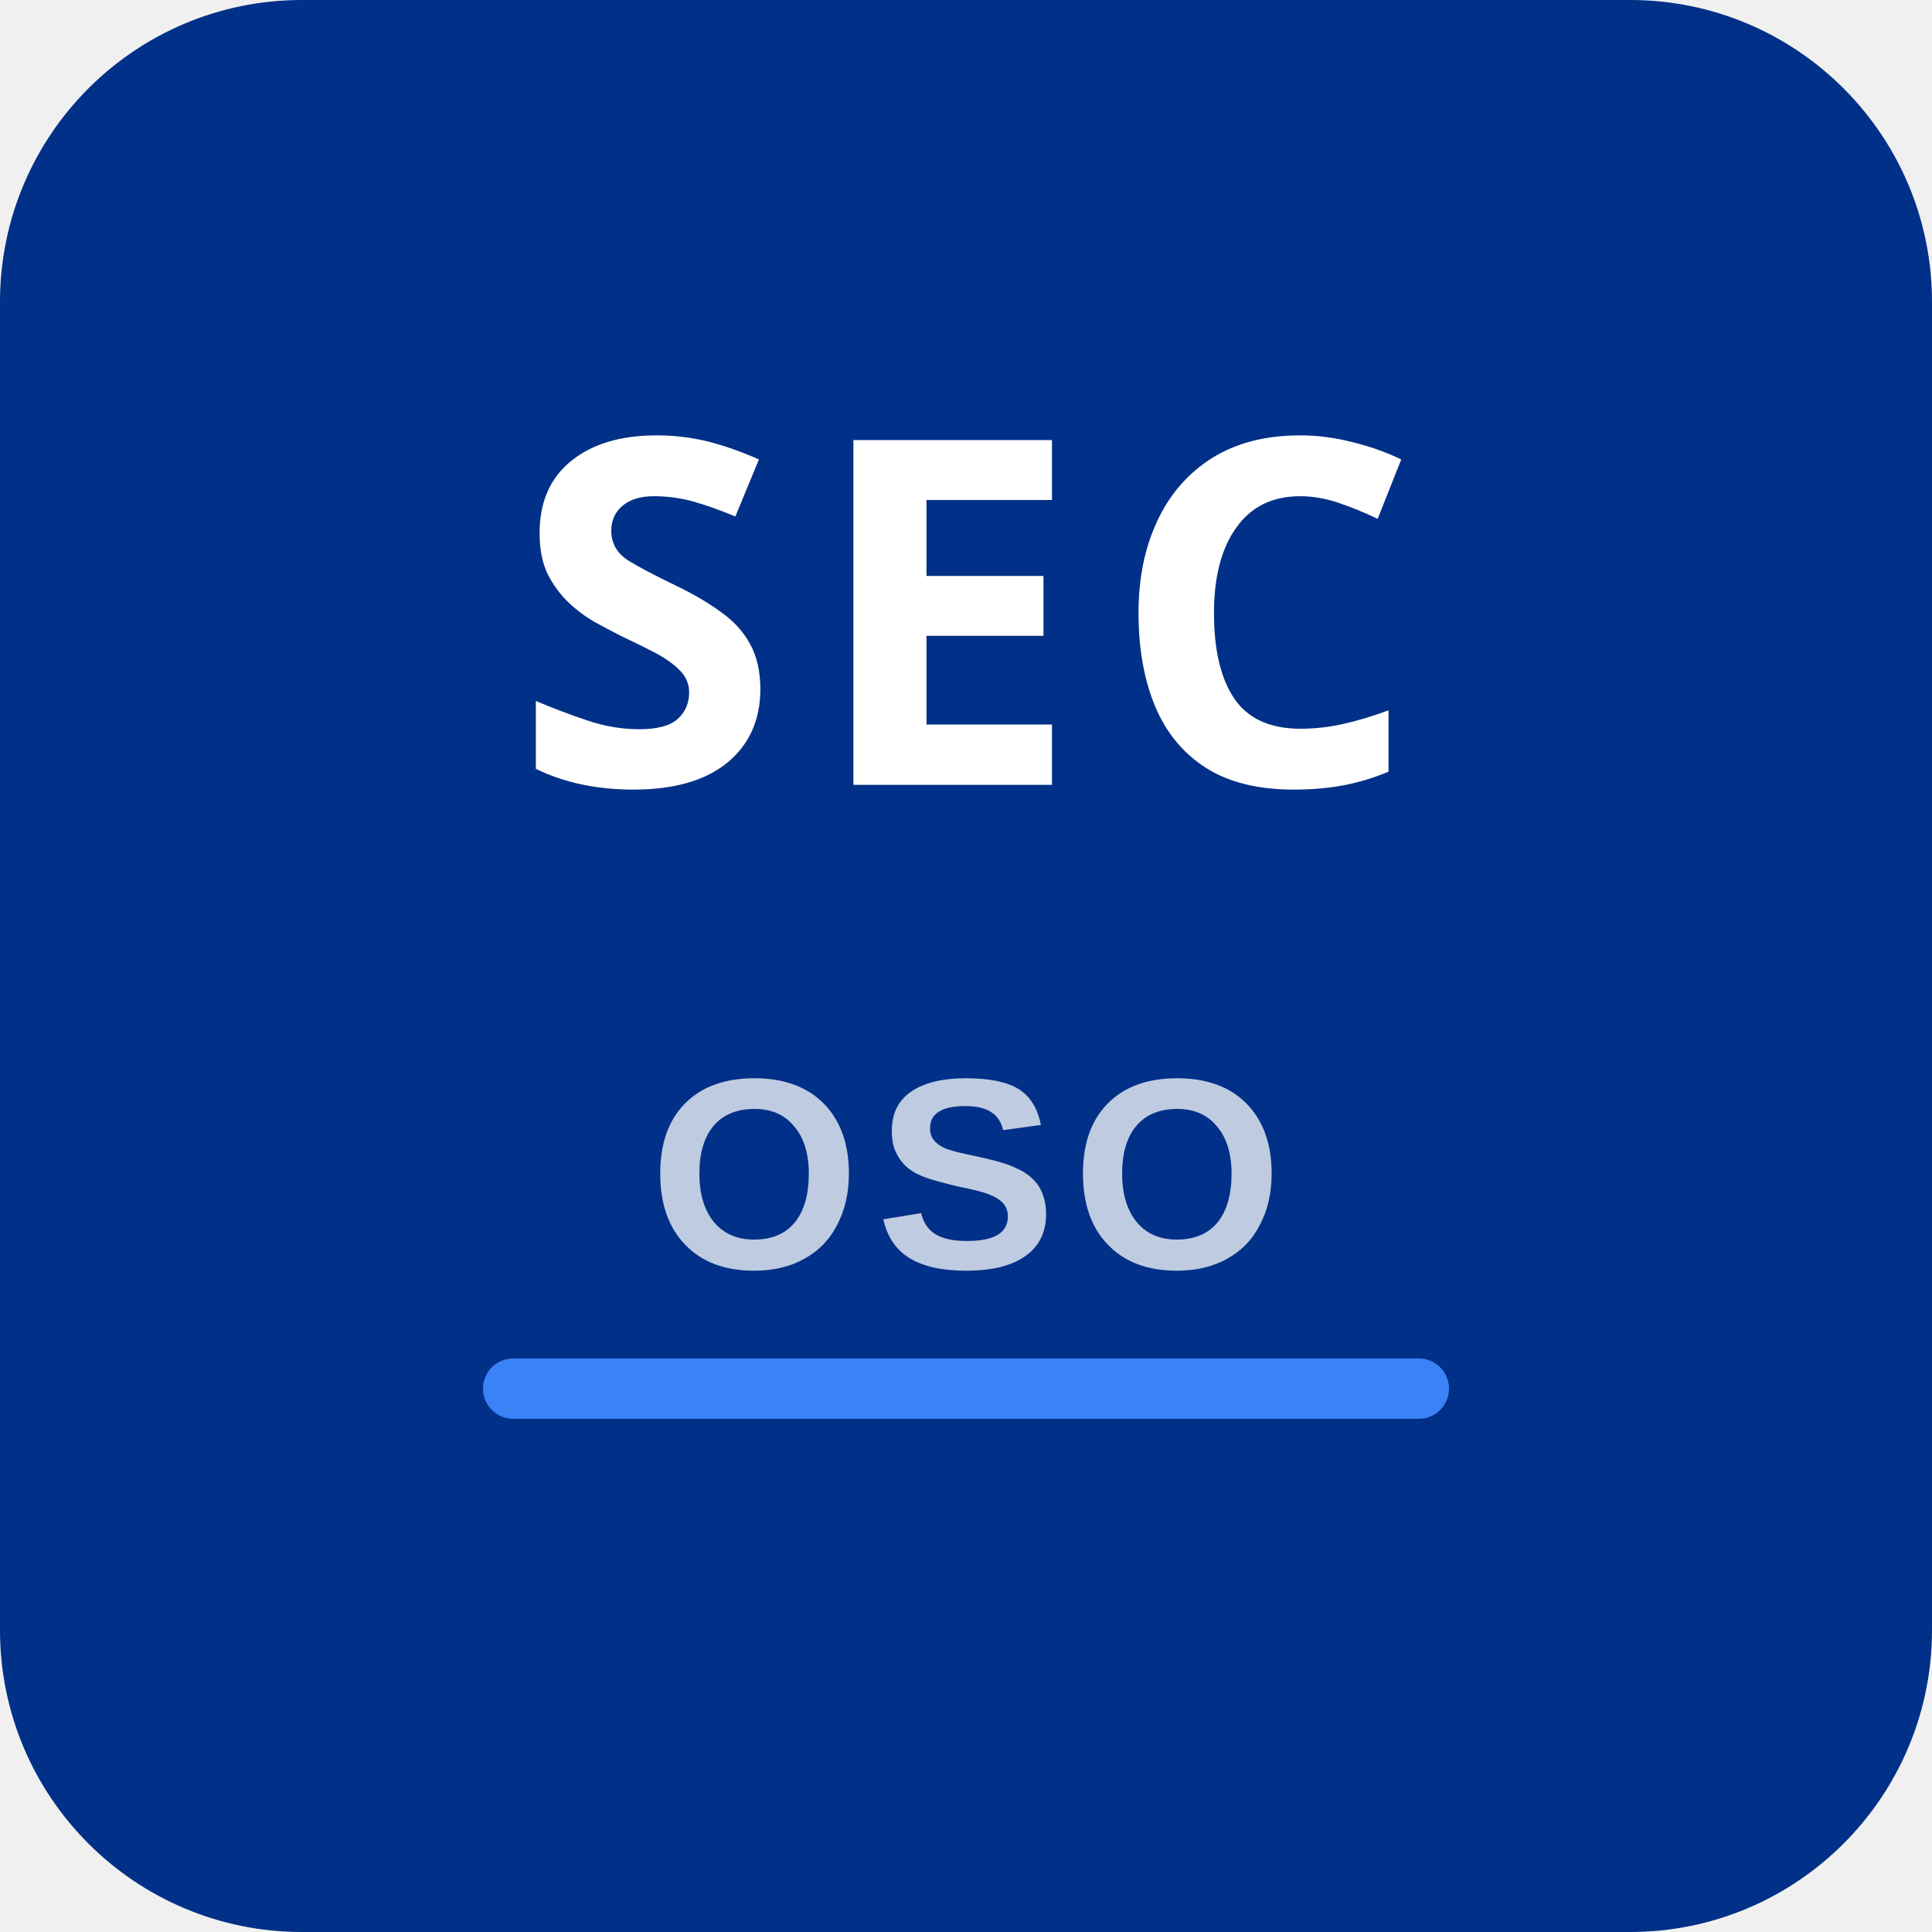
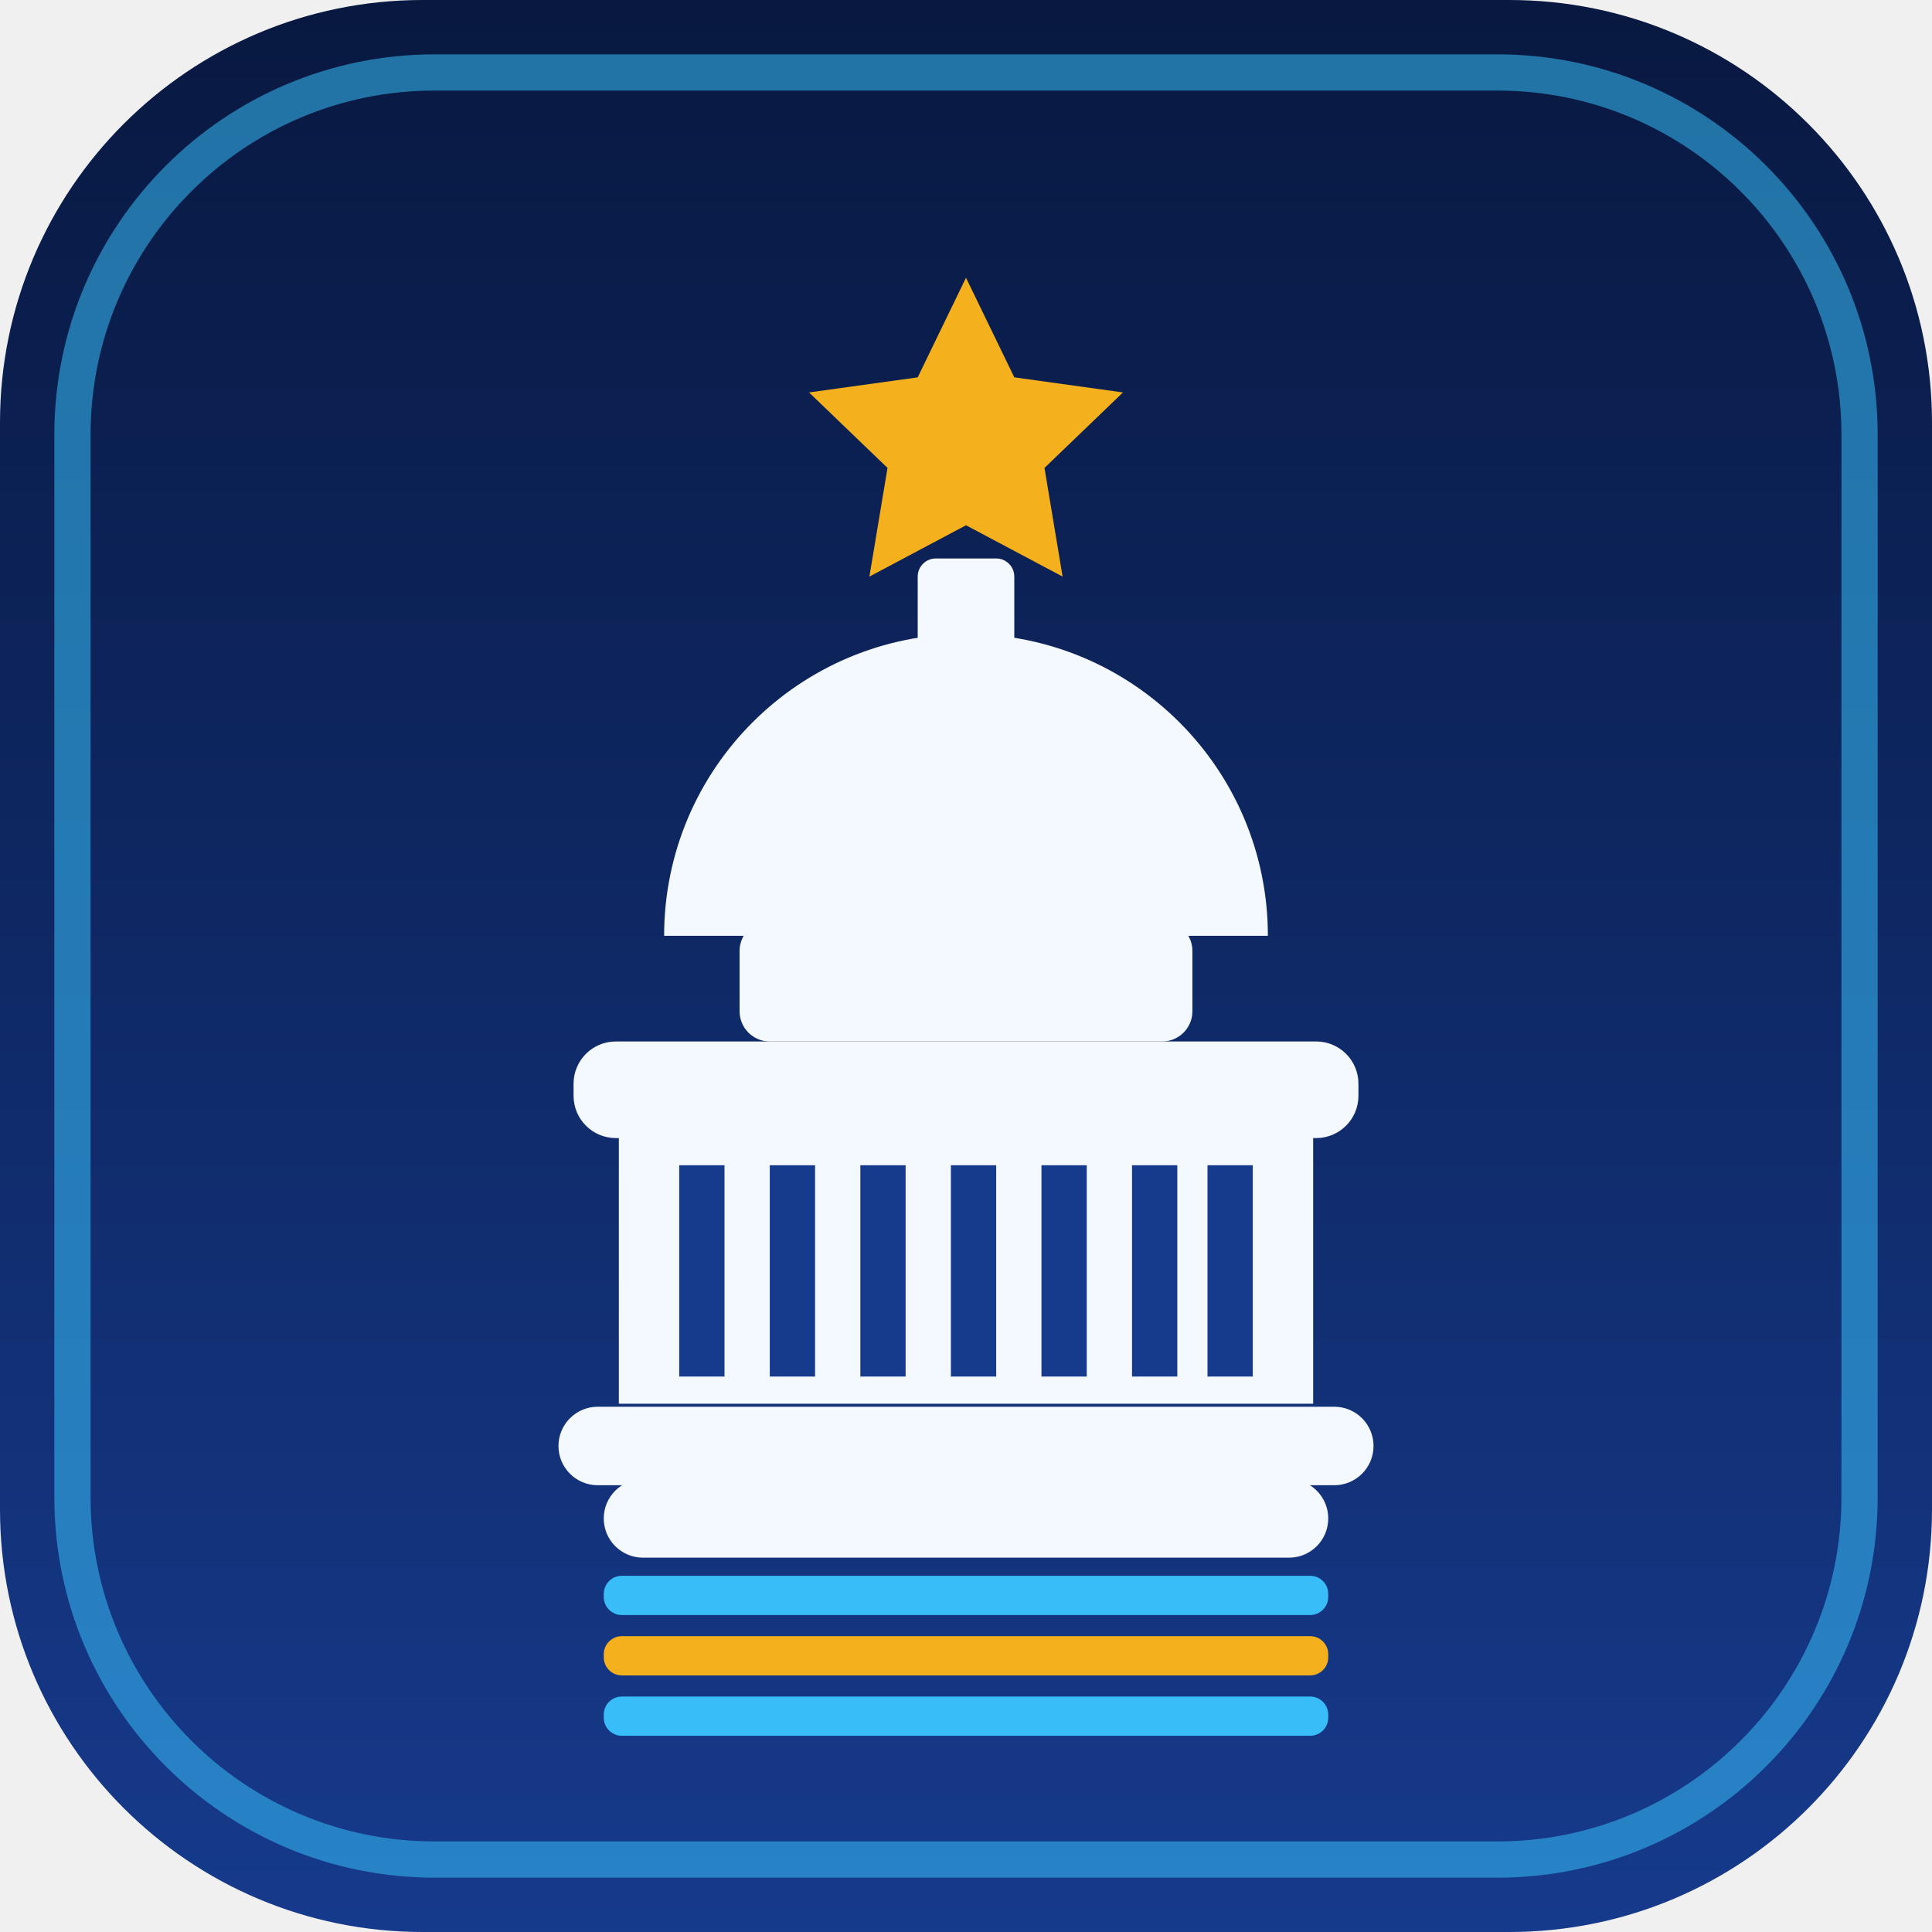
- <svg xmlns="http://www.w3.org/2000/svg" viewBox="0 0 64 64">
-   <rect width="64" height="64" rx="10" fill="#003087" />
-   <text x="32" y="26" font-family="Arial Black,sans-serif" font-size="16" font-weight="900" text-anchor="middle" fill="white" letter-spacing="1">SEC</text>
-   <text x="32" y="42" font-family="Arial,sans-serif" font-size="9" font-weight="600" text-anchor="middle" fill="rgba(255,255,255,0.75)" letter-spacing="0.5">OSO</text>
-   <rect x="16" y="45" width="32" height="2" rx="1" fill="#3b82f6" />
+ <svg xmlns="http://www.w3.org/2000/svg" viewBox="0 0 64 64" role="img" aria-label="ANY FED">
+   <defs>
+     <linearGradient id="bg" x1="0" y1="0" x2="0" y2="1">
+       <stop offset="0" stop-color="#081840" />
+       <stop offset="1" stop-color="#163a8c" />
+     </linearGradient>
+   </defs>
+   <rect width="64" height="64" rx="14" fill="url(#bg)" />
+   <rect x="2.4" y="2.4" width="59.2" height="59.2" rx="12" fill="none" stroke="#38bdf8" stroke-opacity="0.55" stroke-width="1.2" />
+   <g fill="#f4f8ff">
+     <path fill="#f5b01e" d="M32 9.2l1.6 3.3 3.6.5-2.6 2.5.6 3.6-3.2-1.7-3.2 1.7.6-3.6-2.6-2.5 3.6-.5z" />
+     <rect x="30.4" y="18.5" width="3.2" height="4" rx="0.6" />
+     <path d="M22 31 a10 10 0 0 1 20 0 z" />
+     <rect x="24.5" y="30.5" width="15" height="4" rx="1" />
+     <rect x="19" y="34.5" width="26" height="3.2" rx="1.4" />
+     <rect x="20.5" y="37.5" width="23" height="9" />
+     <rect x="18.5" y="46.6" width="27" height="2.6" rx="1.3" />
+     <rect x="20" y="49" width="24" height="2.6" rx="1.3" />
+   </g>
+   <g fill="#163a8c">
+     <rect x="22.5" y="38.6" width="1.5" height="7" />
+     <rect x="25.5" y="38.6" width="1.5" height="7" />
+     <rect x="28.5" y="38.6" width="1.5" height="7" />
+     <rect x="31.5" y="38.6" width="1.5" height="7" />
+     <rect x="34.5" y="38.6" width="1.5" height="7" />
+     <rect x="37.5" y="38.6" width="1.5" height="7" />
+     <rect x="40" y="38.6" width="1.5" height="7" />
+   </g>
+   <g>
+     <rect x="20" y="52.2" width="24" height="1.3" rx="0.6" fill="#38bdf8" />
+     <rect x="20" y="54.2" width="24" height="1.3" rx="0.6" fill="#f5b01e" />
+     <rect x="20" y="56.2" width="24" height="1.3" rx="0.6" fill="#38bdf8" />
+   </g>
</svg>
